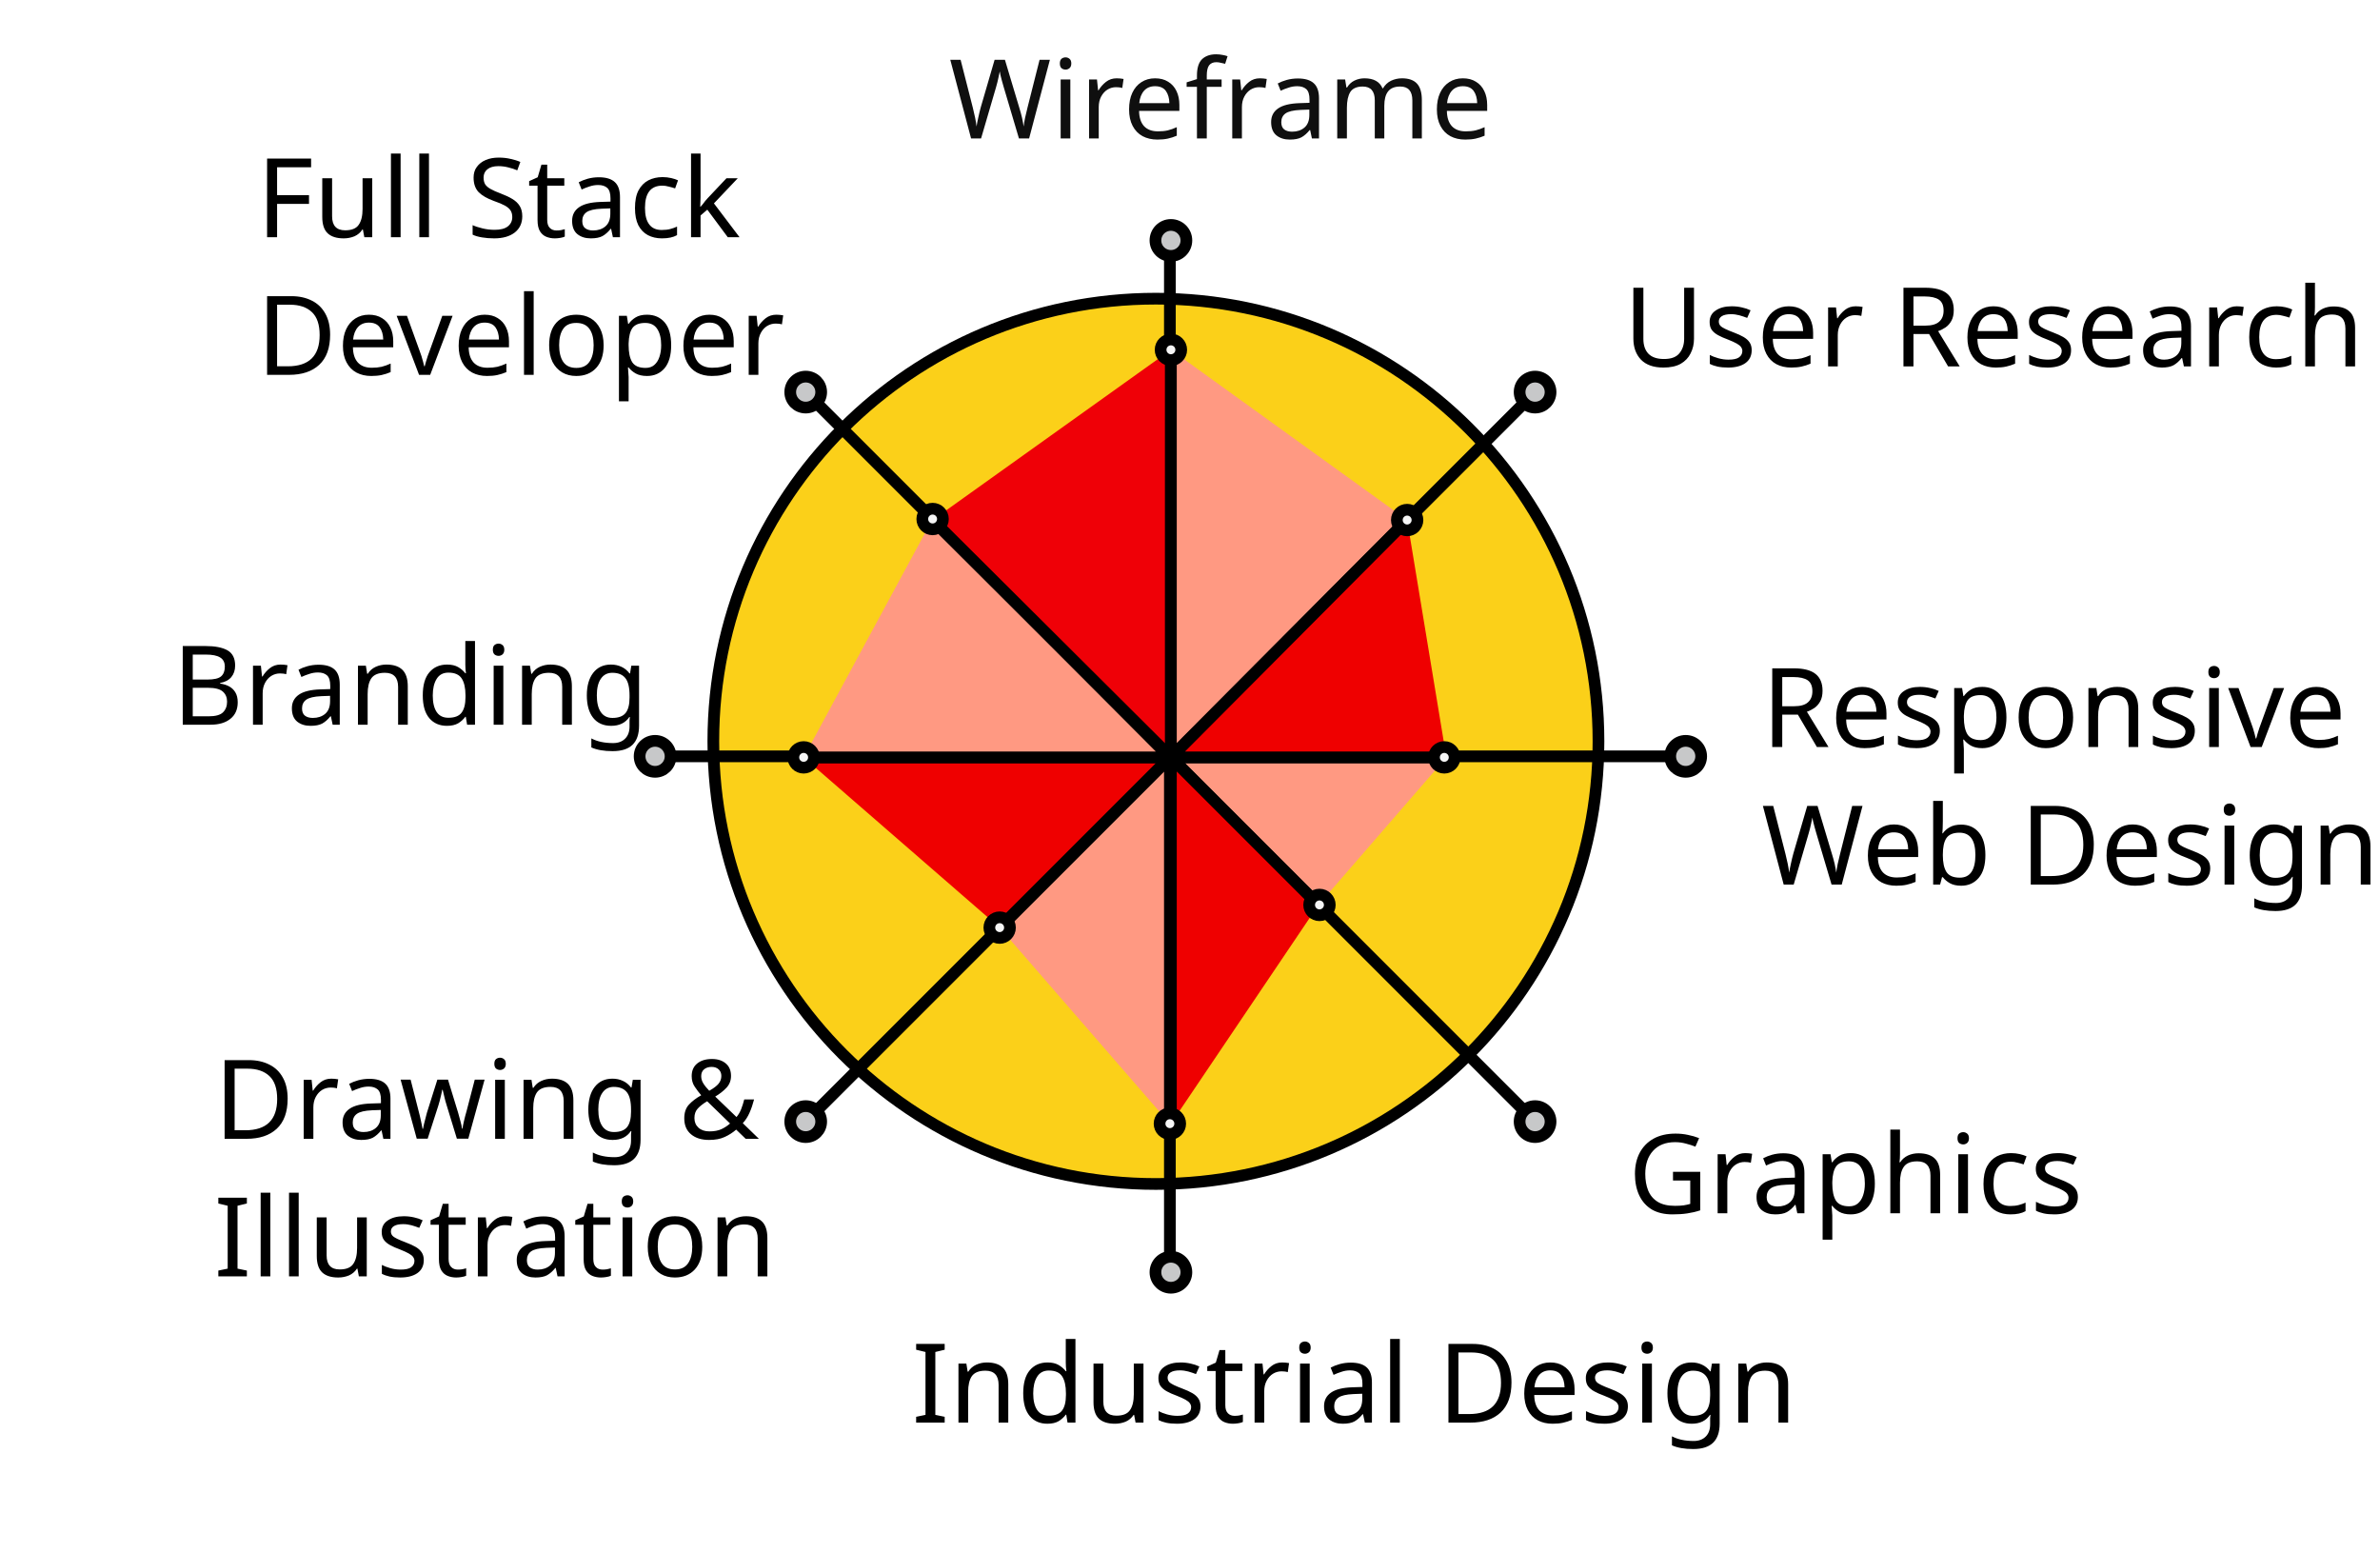
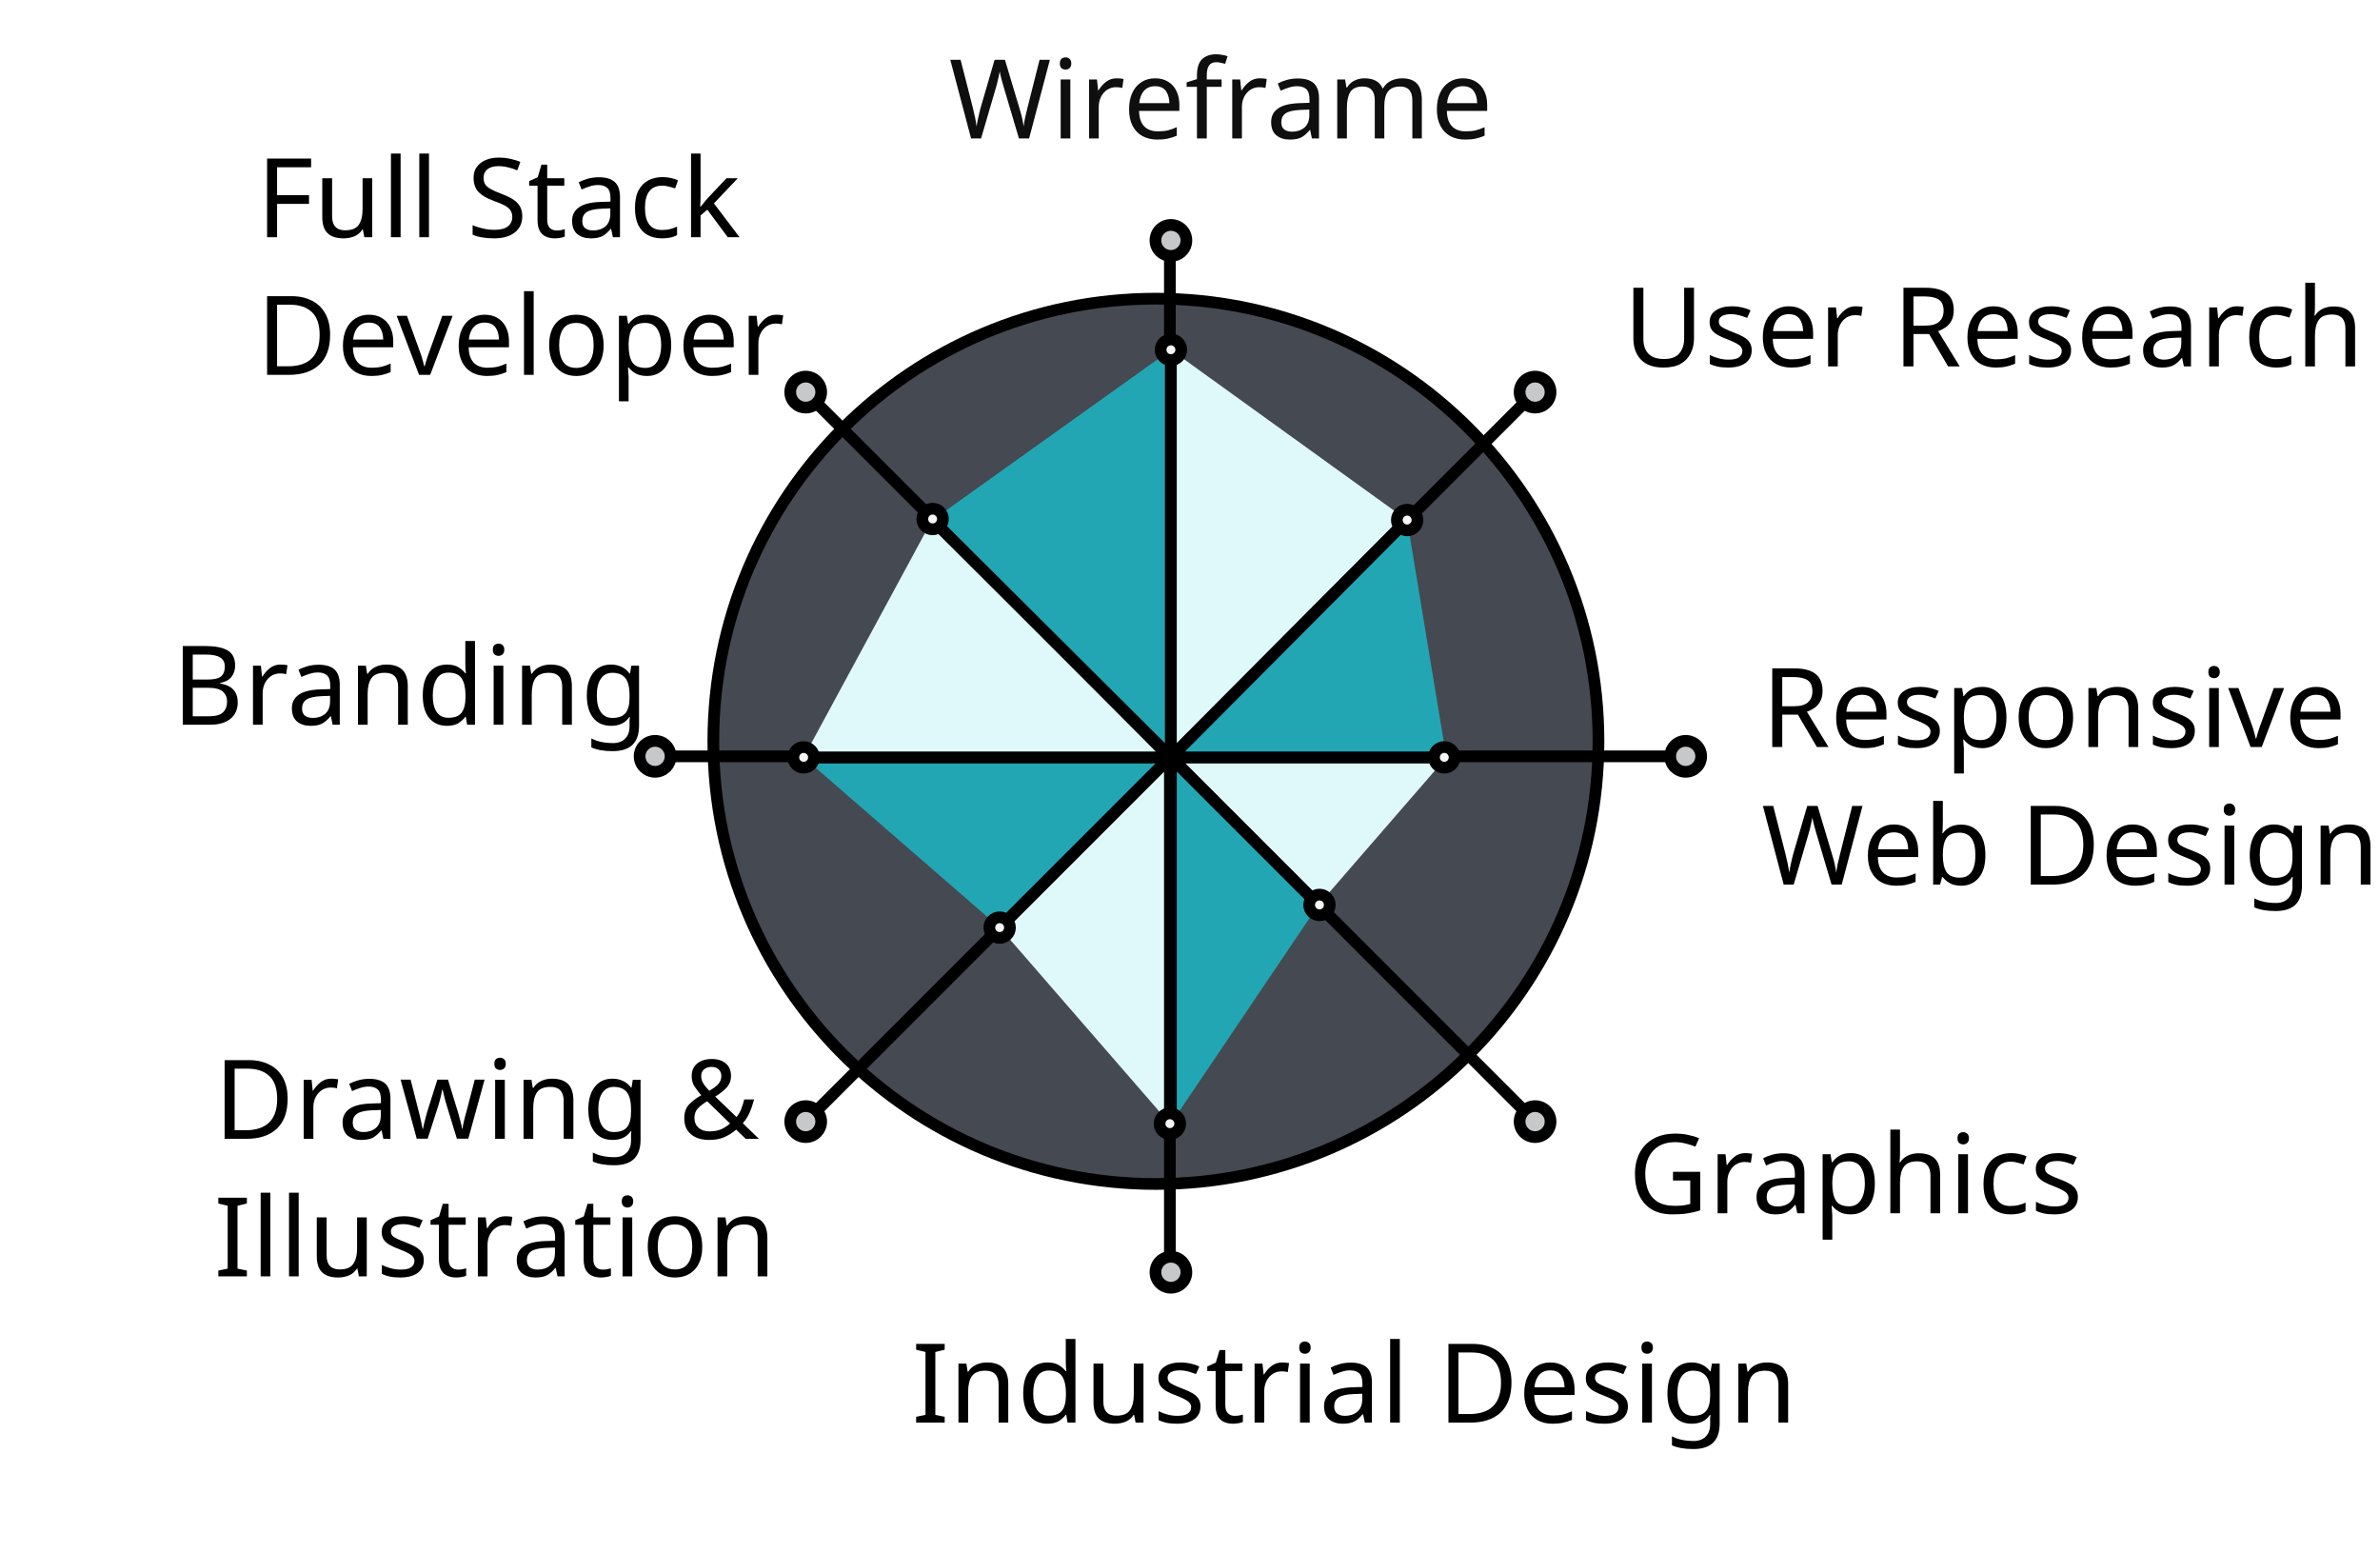
<svg xmlns="http://www.w3.org/2000/svg" version="1.1" id="图层_1" x="0px" y="0px" viewBox="0 0 230.7 150.5" enable-background="new 0 0 230.7 150.5" xml:space="preserve">
  <defs id="defs91">
	
	
	
	
	
	
	
	
	
	
	
	
	
	
	
	
	
	
	
	
	
	
	
	
	
	
	
	
	
</defs>
  <text xml:space="preserve" style="font-style:normal;font-variant:normal;font-weight:normal;font-stretch:normal;font-size:8px;line-height:1.25;font-family:Gaegu;-inkscape-font-specification:Gaegu;letter-spacing:0px;word-spacing:0px;fill:#000000;fill-opacity:1;stroke:none;" x="170.758" y="72.399" id="text109">
    <tspan x="170.758" y="72.399" style="font-size:10.667px;fill:#000000;fill-opacity:1;-inkscape-font-specification:Gaegu;font-family:Gaegu;font-weight:normal;font-style:normal;font-stretch:normal;font-variant:normal;" id="tspan117">Responsive </tspan>
    <tspan x="170.758" y="85.732" style="font-size:10.667px;fill:#000000;fill-opacity:1;-inkscape-font-specification:Gaegu;font-family:Gaegu;font-weight:normal;font-style:normal;font-stretch:normal;font-variant:normal;" id="tspan121">Web Design</tspan>
  </text>
  <text transform="translate(147.0704,123.0134)" font-size="9" id="text20" style="font-size:9px;font-family:Gaegu;fill:#717071;-inkscape-font-specification:Gaegu;font-weight:normal;font-style:normal;font-stretch:normal;font-variant:normal;" />
-   <circle style="fill:#fbd019;fill-opacity:1;stroke:#000000;stroke-opacity:1;stroke-width:1.134;stroke-miterlimit:4.828;stroke-dasharray:none" id="circle26" r="42.9" cy="71.845" cx="112.045" />
+   <circle style="fill:#1c222b;fill-opacity:0.82;stroke:#000000;stroke-opacity:1;stroke-width:1.134;stroke-miterlimit:4.828;stroke-dasharray:none" id="circle26" r="42.9" cy="71.845" cx="112.045" />
  <line style="fill:none;stroke:#000000;stroke-width:1.134;stroke-miterlimit:4.828;stroke-opacity:1;stroke-dasharray:none" id="line28" y2="38" x2="78.1" y1="108.7" x1="148.8" stroke-miterlimit="10" />
  <line style="fill:none;stroke:#000000;stroke-width:1.134;stroke-miterlimit:4.828;stroke-opacity:1;stroke-dasharray:none" id="line30" y2="108.7" x2="78.1" y1="38" x1="148.8" stroke-miterlimit="10" />
  <line style="fill:none;stroke:#000000;stroke-width:1.134;stroke-miterlimit:4.828;stroke-opacity:1;stroke-dasharray:none" id="line32" y2="73.3" x2="63.4" y1="73.3" x1="163.4" stroke-miterlimit="10" />
  <line style="fill:none;stroke:#000000;stroke-width:1.134;stroke-miterlimit:4.828;stroke-opacity:1;stroke-dasharray:none" id="line34" y2="23.3" x2="113.4" y1="123.3" x1="113.4" stroke-miterlimit="10" />
-   <polyline style="fill:#ff9982;fill-opacity:1;stroke:#000000;stroke-opacity:1;stroke-width:1.134;stroke-miterlimit:4.828;stroke-dasharray:none" id="polyline36" points="127.8,87.7 113.5,73.4 140.2,73.4  " />
-   <polyline style="fill:#ff9982;fill-opacity:1;stroke:#000000;stroke-opacity:1;stroke-width:1.134;stroke-miterlimit:4.828;stroke-dasharray:none" id="polyline38" points="96.9,89.9 113.4,73.4 113.4,108.9  " />
-   <polyline style="fill:#ef0000;fill-opacity:1;stroke:#000000;stroke-opacity:1;stroke-width:1.134;stroke-miterlimit:4.828;stroke-dasharray:none" id="polyline40" points="127.8,87.7 113.5,73.4 113.5,108.9  " />
-   <polyline style="fill:#ef0000;fill-opacity:1;stroke:#000000;stroke-opacity:1;stroke-width:1.134;stroke-miterlimit:4.828;stroke-dasharray:none" id="polyline42" points="96.9,89.9 113.4,73.4 77.9,73.4  " />
-   <polyline style="fill:#ff9982;fill-opacity:1;stroke:#000000;stroke-opacity:1;stroke-width:1.134;stroke-miterlimit:4.828;stroke-dasharray:none" id="polyline44" points="90.4,50.3 113.4,73.4 77.9,73.4  " />
-   <polyline style="fill:#ef0007;fill-opacity:1;stroke:#000000;stroke-opacity:1;stroke-width:1.134;stroke-miterlimit:4.828;stroke-dasharray:none" id="polyline46" points="90.4,50.4 113.5,73.4 113.5,33.9  " />
-   <polyline style="fill:#ff9982;fill-opacity:1;stroke:#000000;stroke-opacity:1;stroke-width:1.134;stroke-miterlimit:4.828;stroke-dasharray:none" id="polyline48" points="136.4,50.4 113.5,73.4 113.5,33.9  " />
-   <polyline style="fill:#ef0000;fill-opacity:1;stroke:#000000;stroke-opacity:1;stroke-width:1.134;stroke-miterlimit:4.828;stroke-dasharray:none" id="polyline50" points="136.4,50.4 113.5,73.4 140.2,73.4  " />
+   <polyline style="fill:#dff9fb;fill-opacity:1;stroke:#000000;stroke-opacity:1;stroke-width:1.134;stroke-miterlimit:4.828;stroke-dasharray:none" id="polyline36" points="127.8,87.7 113.5,73.4 140.2,73.4  " />
+   <polyline style="fill:#dff9fb;fill-opacity:1;stroke:#000000;stroke-opacity:1;stroke-width:1.134;stroke-miterlimit:4.828;stroke-dasharray:none" id="polyline38" points="96.9,89.9 113.4,73.4 113.4,108.9  " />
+   <polyline style="fill:#22a6b3;fill-opacity:1;stroke:#000000;stroke-opacity:1;stroke-width:1.134;stroke-miterlimit:4.828;stroke-dasharray:none" id="polyline40" points="127.8,87.7 113.5,73.4 113.5,108.9  " />
+   <polyline style="fill:#22a6b3;fill-opacity:1;stroke:#000000;stroke-opacity:1;stroke-width:1.134;stroke-miterlimit:4.828;stroke-dasharray:none" id="polyline42" points="96.9,89.9 113.4,73.4 77.9,73.4  " />
+   <polyline style="fill:#dff9fb;fill-opacity:1;stroke:#000000;stroke-opacity:1;stroke-width:1.134;stroke-miterlimit:4.828;stroke-dasharray:none" id="polyline44" points="90.4,50.3 113.4,73.4 77.9,73.4  " />
+   <polyline style="fill:#22a6b3;fill-opacity:1;stroke:#000000;stroke-opacity:1;stroke-width:1.134;stroke-miterlimit:4.828;stroke-dasharray:none" id="polyline46" points="90.4,50.4 113.5,73.4 113.5,33.9  " />
+   <polyline style="fill:#dff9fb;fill-opacity:1;stroke:#000000;stroke-opacity:1;stroke-width:1.134;stroke-miterlimit:4.828;stroke-dasharray:none" id="polyline48" points="136.4,50.4 113.5,73.4 113.5,33.9  " />
+   <polyline style="fill:#22a6b3;fill-opacity:1;stroke:#000000;stroke-opacity:1;stroke-width:1.134;stroke-miterlimit:4.828;stroke-dasharray:none" id="polyline50" points="136.4,50.4 113.5,73.4 140.2,73.4  " />
  <circle style="fill:#f6f6f6;stroke:#000000;stroke-opacity:1;stroke-width:1.134;stroke-miterlimit:4.828;stroke-dasharray:none" id="circle52" r="1" cy="33.9" cx="113.5" />
  <circle style="fill:#f6f6f6;stroke:#000000;stroke-opacity:1;stroke-width:1.134;stroke-miterlimit:4.828;stroke-dasharray:none" id="circle54" r="1" cy="50.4" cx="136.4" />
  <circle style="fill:#f6f6f6;stroke:#000000;stroke-opacity:1;stroke-width:1.134;stroke-miterlimit:4.828;stroke-dasharray:none" id="circle56" r="1" cy="73.4" cx="140" />
  <circle style="fill:#f6f6f6;stroke:#000000;stroke-opacity:1;stroke-width:1.134;stroke-miterlimit:4.828;stroke-dasharray:none" id="circle58" r="1" cy="87.7" cx="127.9" />
  <circle style="fill:#f6f6f6;stroke:#000000;stroke-opacity:1;stroke-width:1.134;stroke-miterlimit:4.828;stroke-dasharray:none" id="circle60" r="1" cy="108.9" cx="113.4" />
  <circle style="fill:#f6f6f6;stroke:#000000;stroke-opacity:1;stroke-width:1.134;stroke-miterlimit:4.828;stroke-dasharray:none" id="circle62" r="1" cy="89.9" cx="96.9" />
  <circle style="fill:#f6f6f6;stroke:#000000;stroke-opacity:1;stroke-width:1.134;stroke-miterlimit:4.828;stroke-dasharray:none" id="circle64" r="1" cy="73.4" cx="77.9" />
  <circle style="fill:#f6f6f6;stroke:#000000;stroke-opacity:1;stroke-width:1.134;stroke-miterlimit:4.828;stroke-dasharray:none" id="circle66" r="1" cy="50.3" cx="90.4" />
  <circle style="fill:#c7c8c9;stroke:#000000;stroke-opacity:1;stroke-width:1.134;stroke-miterlimit:4.828;stroke-dasharray:none" id="circle68" r="1.5" cy="23.3" cx="113.5" />
  <circle style="fill:#c7c8c9;stroke:#000000;stroke-opacity:1;stroke-width:1.134;stroke-miterlimit:4.828;stroke-dasharray:none" id="circle70" r="1.5" cy="123.3" cx="113.5" />
  <circle style="fill:#c7c8c9;stroke:#000000;stroke-opacity:1;stroke-width:1.134;stroke-miterlimit:4.828;stroke-dasharray:none" id="circle72" r="1.5" cy="73.3" cx="63.5" />
  <circle style="fill:#c7c8c9;stroke:#000000;stroke-opacity:1;stroke-width:1.134;stroke-miterlimit:4.828;stroke-dasharray:none" id="circle74" r="1.5" cy="73.3" cx="163.4" />
  <circle style="fill:#c7c8c9;stroke:#000000;stroke-opacity:1;stroke-width:1.134;stroke-miterlimit:4.828;stroke-dasharray:none" id="circle76" r="1.5" cy="38" cx="78.1" />
  <circle style="fill:#c7c8c9;stroke:#000000;stroke-opacity:1;stroke-width:1.134;stroke-miterlimit:4.828;stroke-dasharray:none" id="circle78" r="1.5" cy="38" cx="148.8" />
  <circle style="fill:#c7c8c9;stroke:#000000;stroke-opacity:1;stroke-width:1.134;stroke-miterlimit:4.828;stroke-dasharray:none" id="circle80" r="1.5" cy="108.7" cx="78.1" />
  <circle style="fill:#c7c8c9;stroke:#000000;stroke-opacity:1;stroke-width:1.134;stroke-miterlimit:4.828;stroke-dasharray:none" id="circle82" r="1.5" cy="108.7" cx="148.8" />
  <text xml:space="preserve" style="font-style:normal;font-variant:normal;font-weight:normal;font-stretch:normal;font-size:53.333px;line-height:1.25;font-family:Gaegu;-inkscape-font-specification:Gaegu;letter-spacing:0px;word-spacing:0px;fill:#000000;fill-opacity:1;stroke:none;" x="176.965" y="121.165" id="text97">
    <tspan id="tspan95" x="176.965" y="156.565" />
  </text>
  <text xml:space="preserve" style="font-style:normal;font-variant:normal;font-weight:normal;font-stretch:normal;font-size:10.667px;line-height:1.25;font-family:Gaegu;-inkscape-font-specification:Gaegu;letter-spacing:0px;word-spacing:0px;fill:#000000;fill-opacity:1;stroke:none;" x="24.858" y="22.995" id="text105">
    <tspan id="tspan103" x="24.858" y="22.995" style="font-size:10.667px;fill:#000000;fill-opacity:1;-inkscape-font-specification:Gaegu;font-family:Gaegu;font-weight:normal;font-style:normal;font-stretch:normal;font-variant:normal;">Full Stack</tspan>
    <tspan x="24.858" y="36.328" style="font-size:10.667px;fill:#000000;fill-opacity:1;-inkscape-font-specification:Gaegu;font-family:Gaegu;font-weight:normal;font-style:normal;font-stretch:normal;font-variant:normal;" id="tspan169">Developer</tspan>
  </text>
  <flowRoot xml:space="preserve" id="flowRoot135" style="font-style:normal;font-variant:normal;font-weight:normal;font-stretch:normal;font-size:13.333px;line-height:1.25;font-family:Gaegu;-inkscape-font-specification:Gaegu;letter-spacing:0px;word-spacing:0px;fill:#000000;fill-opacity:1;stroke:none;">
    <flowRegion id="flowRegion137" style="-inkscape-font-specification:Gaegu;font-family:Gaegu;font-weight:normal;font-style:normal;font-stretch:normal;font-variant:normal;">
      <rect id="rect139" width="74.854" height="29.761" x="-78.011" y="14.77" style="-inkscape-font-specification:Gaegu;font-family:Gaegu;font-weight:normal;font-style:normal;font-stretch:normal;font-variant:normal;" />
    </flowRegion>
    <flowPara id="flowPara141" />
  </flowRoot>
  <text xml:space="preserve" style="font-style:normal;font-variant:normal;font-weight:normal;font-stretch:normal;font-size:10.667px;line-height:1.25;font-family:Gaegu;-inkscape-font-specification:Gaegu;letter-spacing:0px;word-spacing:0px;fill:#000000;fill-opacity:1;stroke:none;" x="157.826" y="117.582" id="text145">
    <tspan id="tspan143" x="157.826" y="117.582">Graphics</tspan>
  </text>
  <text xml:space="preserve" style="font-style:normal;font-variant:normal;font-weight:normal;font-stretch:normal;font-size:10.667px;line-height:1.25;font-family:Gaegu;-inkscape-font-specification:Gaegu;letter-spacing:0px;word-spacing:0px;fill:#000000;fill-opacity:0.941;stroke:none;" x="91.99" y="13.417" id="text149">
    <tspan id="tspan147" x="91.99" y="13.417">Wireframe</tspan>
  </text>
  <text xml:space="preserve" style="font-style:normal;font-variant:normal;font-weight:normal;font-stretch:normal;font-size:10.667px;line-height:1.25;font-family:Gaegu;-inkscape-font-specification:Gaegu;letter-spacing:0px;word-spacing:0px;fill:#000000;fill-opacity:1;stroke:none;" x="157.375" y="35.513" id="text153">
    <tspan id="tspan151" x="157.375" y="35.513">User Research</tspan>
  </text>
  <text xml:space="preserve" style="font-style:normal;font-variant:normal;font-weight:normal;font-stretch:normal;font-size:10.667px;line-height:1.25;font-family:Gaegu;-inkscape-font-specification:Gaegu;letter-spacing:0px;word-spacing:0px;fill:#000000;fill-opacity:1;stroke:none;" x="16.684" y="70.234" id="text157">
    <tspan id="tspan155" x="16.684" y="70.234">Branding</tspan>
  </text>
  <text xml:space="preserve" style="font-style:normal;font-variant:normal;font-weight:normal;font-stretch:normal;font-size:10.667px;line-height:1.25;font-family:Gaegu;-inkscape-font-specification:Gaegu;letter-spacing:0px;word-spacing:0px;fill:#000000;fill-opacity:1;stroke:none;" x="88.382" y="137.874" id="text161">
    <tspan id="tspan159" x="88.382" y="137.874">Industrial Design</tspan>
  </text>
  <text id="text4982" y="110.367" x="20.743" style="font-style:normal;font-variant:normal;font-weight:normal;font-stretch:normal;font-size:10.667px;line-height:1.25;font-family:Gaegu;-inkscape-font-specification:Gaegu;letter-spacing:0px;word-spacing:0px;fill:#000000;fill-opacity:1;stroke:none;" xml:space="preserve">
    <tspan y="110.367" x="20.743" id="tspan4980">Drawing &amp;</tspan>
    <tspan y="123.701" x="20.743" id="tspan4984">Illustration</tspan>
  </text>
</svg>
